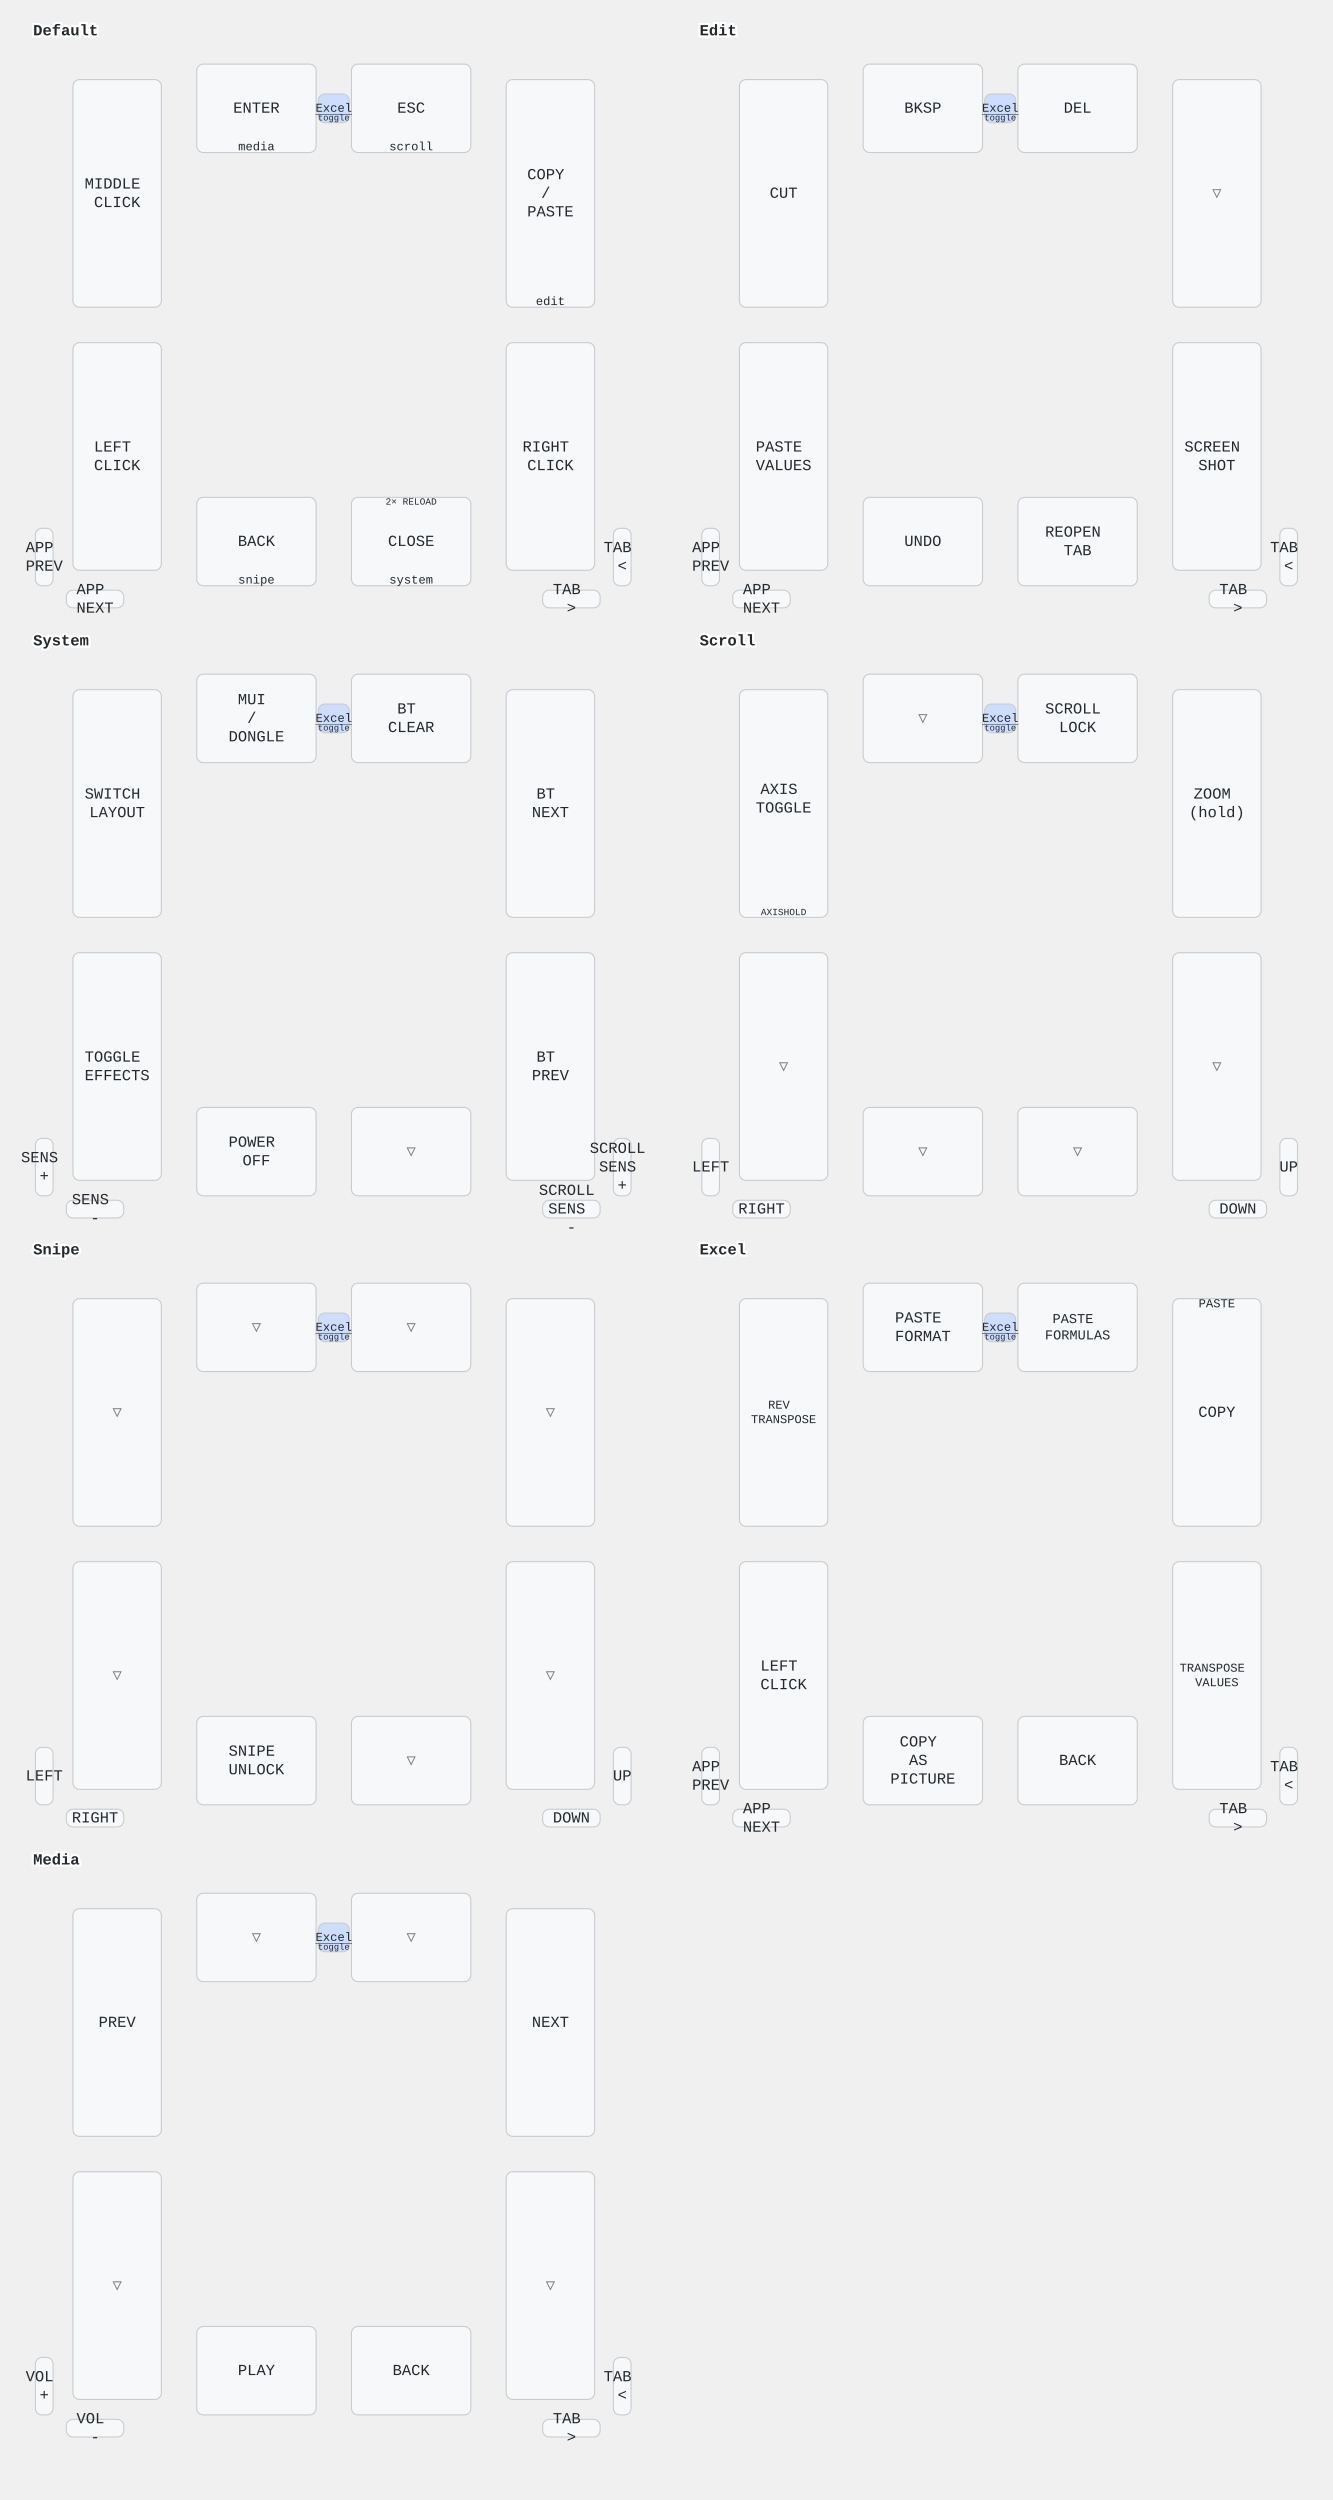
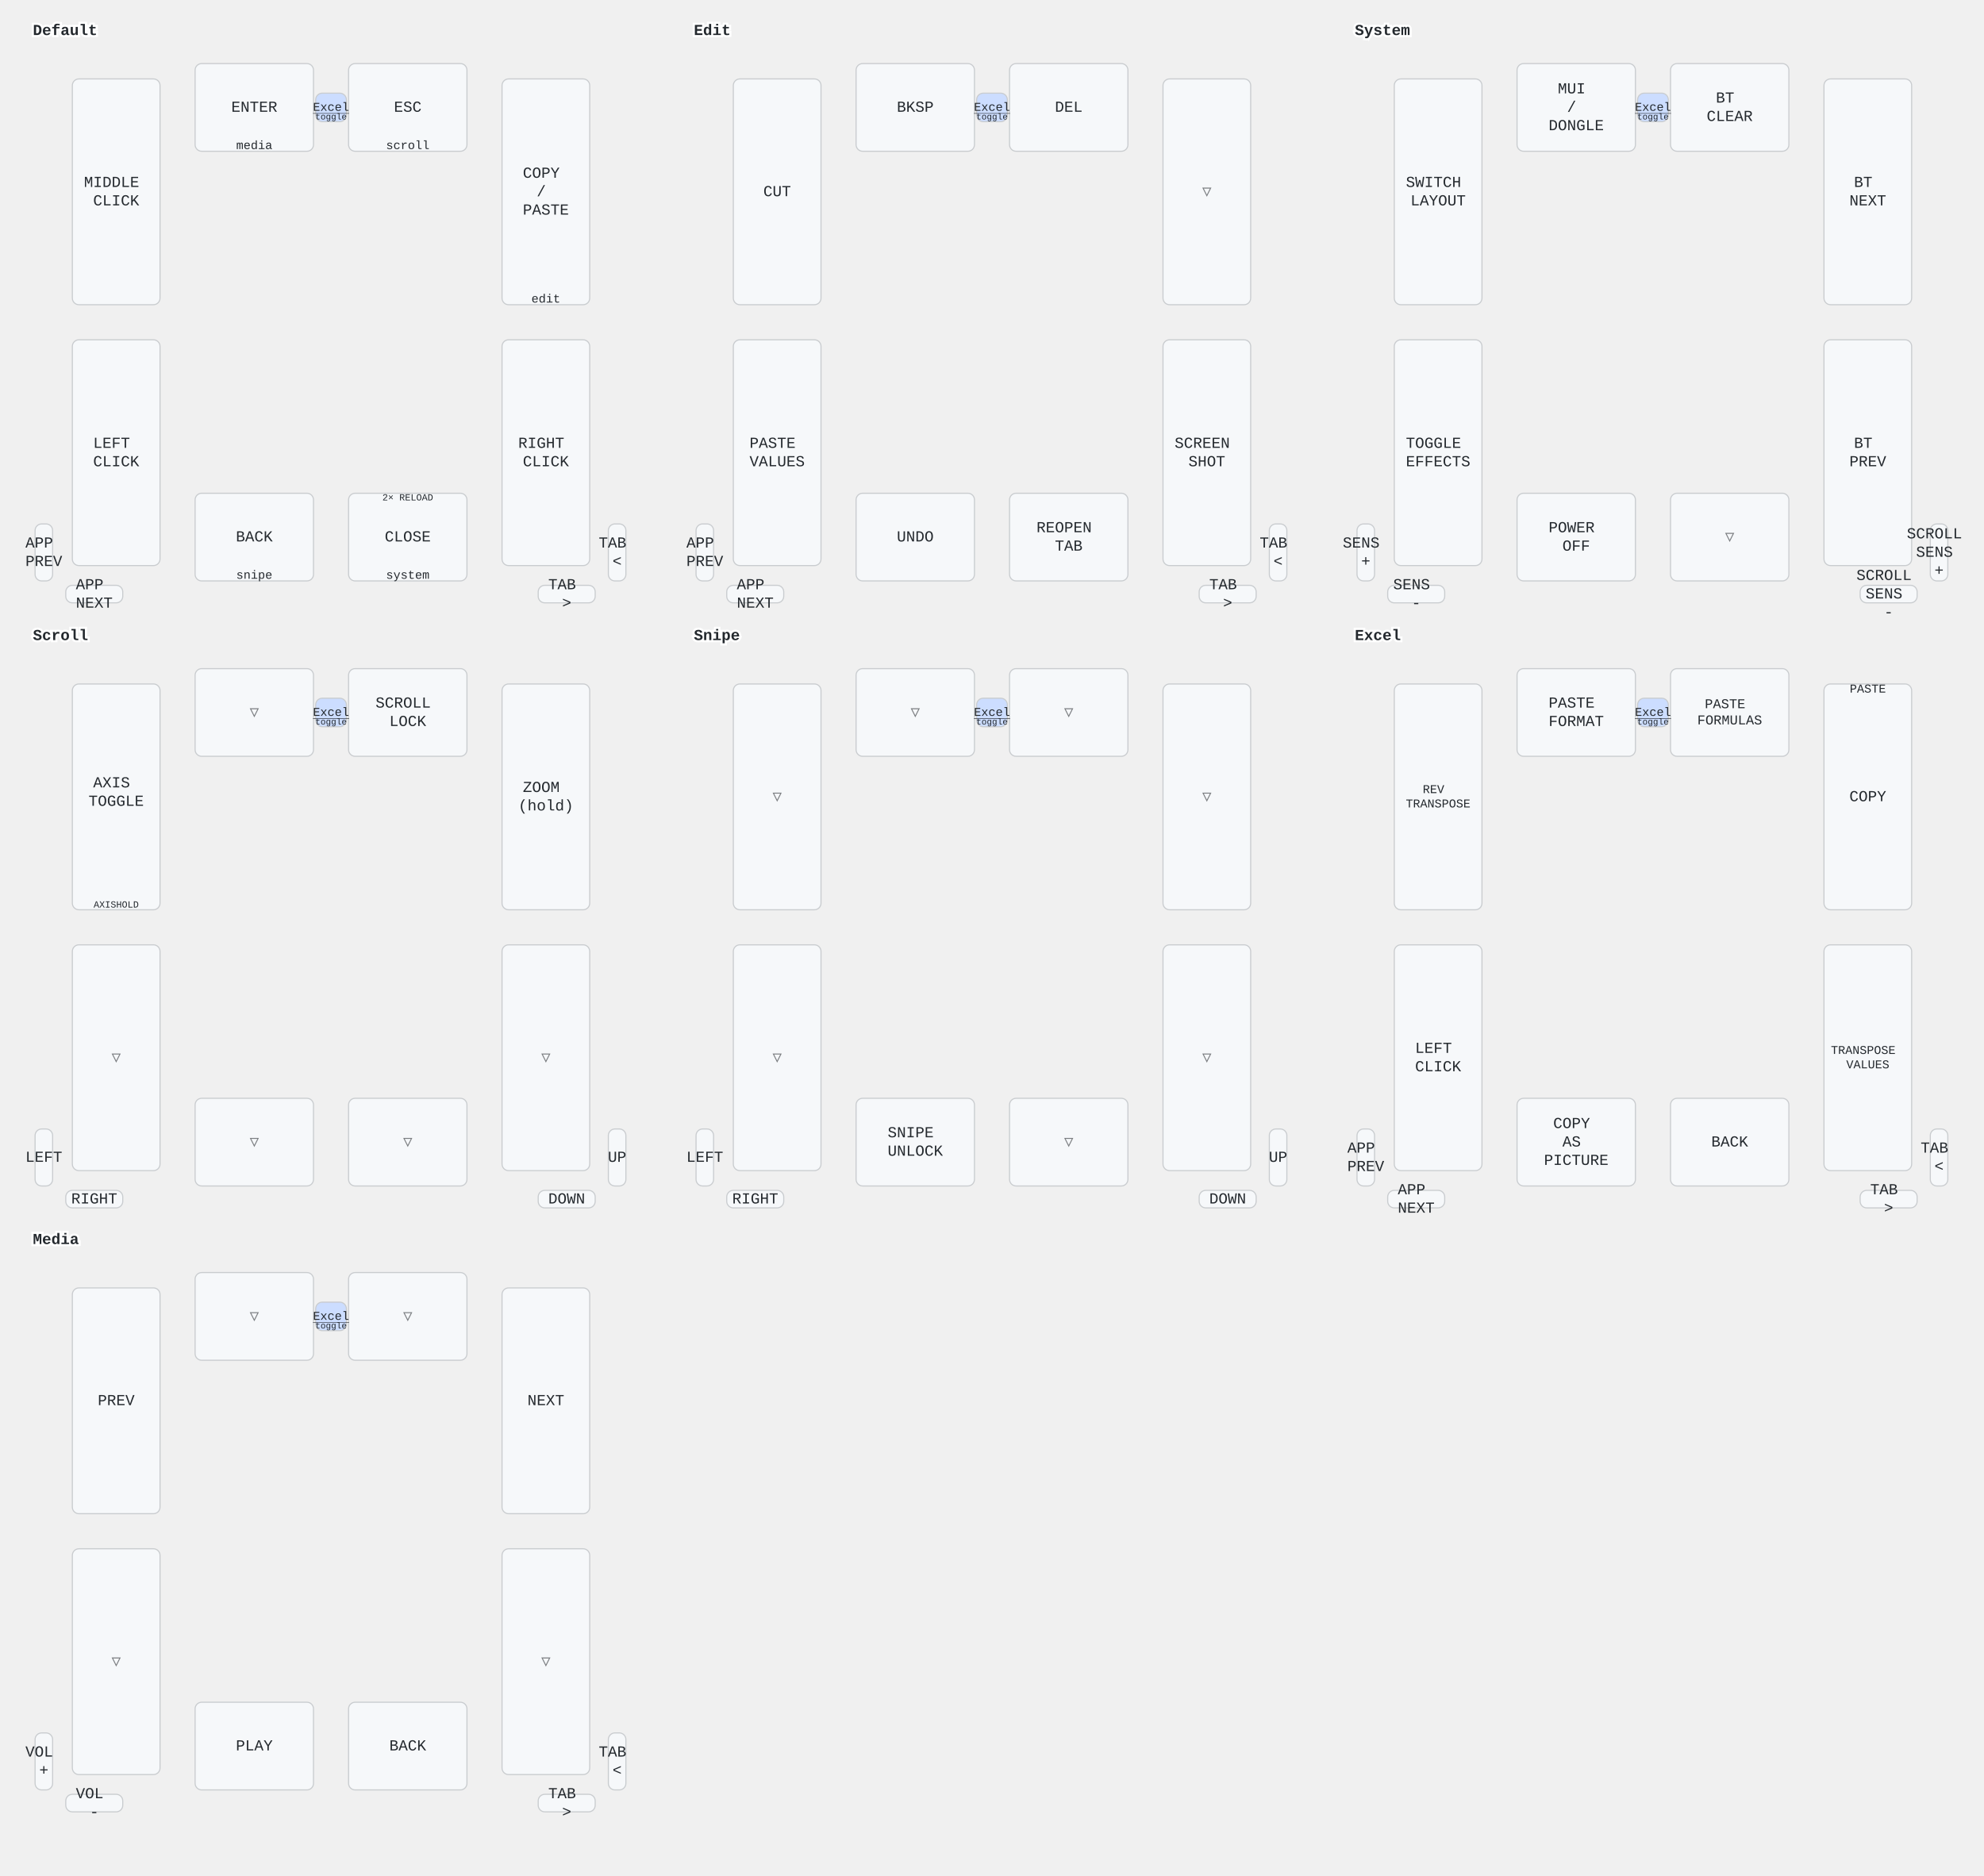
- <svg xmlns="http://www.w3.org/2000/svg" width="1206" height="2262" viewBox="0 0 1206 2262" class="keymap">
+ <svg xmlns="http://www.w3.org/2000/svg" width="1810" height="1711" viewBox="0 0 1810 1711" class="keymap">
  <style>/* inherit to force styles through use tags */
svg path {
    fill: inherit;
}

/* font and background color specifications */
svg.keymap {
    font-family: SFMono-Regular,Consolas,Liberation Mono,Menlo,monospace;
    font-size: 14px;
    font-kerning: normal;
    text-rendering: optimizeLegibility;
    fill: #24292e;
}

/* default key styling */
rect.key {
    fill: #f6f8fa;
}

rect.key, rect.combo {
    stroke: #c9cccf;
    stroke-width: 1;
}

/* default key side styling, only used is draw_key_sides is set */
rect.side {
    filter: brightness(90%);
}

/* color accent for combo boxes */
rect.combo, rect.combo-separate {
    fill: #cdf;
}

/* color accent for held keys */
rect.held, rect.combo.held {
    fill: #fdd;
}

/* color accent for ghost (optional) keys */
rect.ghost, rect.combo.ghost {
    stroke-dasharray: 4, 4;
    stroke-width: 2;
}

text {
    text-anchor: middle;
    dominant-baseline: middle;
}

/* styling for layer labels */
text.label {
    font-weight: bold;
    text-anchor: start;
    stroke: white;
    stroke-width: 4;
    paint-order: stroke;
}

/* styling for optional footer */
text.footer {
    text-anchor: end;
    dominant-baseline: auto;
    stroke: white;
    stroke-width: 4;
    paint-order: stroke;
}

/* styling for combo tap, and key non-tap label text */
text.combo, text.hold, text.shifted, text.left, text.right, text.tl, text.tr, text.bl, text.br {
    font-size: 11px;
}

text.hold, text.bl, text.br {
    text-anchor: middle;
    dominant-baseline: auto;
}

text.shifted, text.tl, text.tr {
    text-anchor: middle;
    dominant-baseline: hanging;
}

text.left, text.tl, text.bl {
    text-anchor: start;
}

text.right, text.tr, text.br {
    text-anchor: end;
}

text.layer-activator {
    text-decoration: underline;
}

/* styling for hold/shifted label text in combo box */
text.combo.hold, text.combo.shifted, text.combo.left, text.combo.right {
    font-size: 8px;
}

/* lighter symbol for transparent keys */
text.trans {
    fill: #7b7e81;
}

/* styling for combo dendrons */
path.combo {
    stroke-width: 1;
    stroke: gray;
    fill: none;
}

/* Start Tabler Icons Cleanup */
/* cannot use height/width with glyphs */
.icon-tabler &gt; path {
    fill: inherit;
    stroke: inherit;
    stroke-width: 2;
}
/* hide tabler's default box */
.icon-tabler &gt; path[stroke="none"][fill="none"] {
    visibility: hidden;
}
/* End Tabler Icons Cleanup */
</style>
  <g transform="translate(30, 0)" class="layer-Default">
    <text x="0" y="28" class="label" id="Default">Default</text>
    <g transform="translate(0, 56)">
      <g transform="translate(202, 42)" class="key keypos-0">
        <rect rx="6" ry="6" x="-54" y="-40" width="108" height="80" class="key" />
        <text x="0" y="0" class="key tap">ENTER</text>
        <text x="0" y="38" class="key hold">media</text>
      </g>
      <g transform="translate(342, 42)" class="key keypos-1">
        <rect rx="6" ry="6" x="-54" y="-40" width="108" height="80" class="key" />
        <text x="0" y="0" class="key tap">ESC</text>
        <text x="0" y="38" class="key hold">scroll</text>
      </g>
      <g transform="translate(76, 119)" class="key keypos-2">
        <rect rx="6" ry="6" x="-40" y="-103" width="80" height="206" class="key" />
        <text x="0" y="0" class="key tap">
          <tspan x="0" dy="-0.6em">MIDDLE</tspan>
          <tspan x="0" dy="1.2em">CLICK</tspan>
        </text>
      </g>
      <g transform="translate(468, 119)" class="key keypos-3">
        <rect rx="6" ry="6" x="-40" y="-103" width="80" height="206" class="key" />
        <text x="0" y="0" class="key tap">
          <tspan x="0" dy="-1.2em">COPY</tspan>
          <tspan x="0" dy="1.2em">/</tspan>
          <tspan x="0" dy="1.2em">PASTE</tspan>
        </text>
        <text x="0" y="101" class="key hold">edit</text>
      </g>
      <g transform="translate(76, 357)" class="key keypos-4">
        <rect rx="6" ry="6" x="-40" y="-103" width="80" height="206" class="key" />
        <text x="0" y="0" class="key tap">
          <tspan x="0" dy="-0.6em">LEFT</tspan>
          <tspan x="0" dy="1.2em">CLICK</tspan>
        </text>
      </g>
      <g transform="translate(468, 357)" class="key keypos-5">
        <rect rx="6" ry="6" x="-40" y="-103" width="80" height="206" class="key" />
        <text x="0" y="0" class="key tap">
          <tspan x="0" dy="-0.6em">RIGHT</tspan>
          <tspan x="0" dy="1.2em">CLICK</tspan>
        </text>
      </g>
      <g transform="translate(202, 434)" class="key keypos-6">
        <rect rx="6" ry="6" x="-54" y="-40" width="108" height="80" class="key" />
        <text x="0" y="0" class="key tap">BACK</text>
        <text x="0" y="38" class="key hold">snipe</text>
      </g>
      <g transform="translate(342, 434)" class="key keypos-7">
        <rect rx="6" ry="6" x="-54" y="-40" width="108" height="80" class="key" />
        <text x="0" y="0" class="key tap">CLOSE</text>
        <text x="0" y="38" class="key hold">system</text>
        <text x="0" y="-38" class="key shifted">
          <tspan style="font-size: 78%">2× RELOAD</tspan>
        </text>
      </g>
      <g transform="translate(10, 448)" class="key keypos-8">
        <rect rx="6" ry="6" x="-8" y="-26" width="16" height="52" class="key" />
        <text x="0" y="0" class="key tap">
          <tspan x="0" dy="-0.6em">APP</tspan>
          <tspan x="0" dy="1.2em">PREV</tspan>
        </text>
      </g>
      <g transform="translate(533, 448)" class="key keypos-9">
        <rect rx="6" ry="6" x="-8" y="-26" width="16" height="52" class="key" />
        <text x="0" y="0" class="key tap">
          <tspan x="0" dy="-0.6em">TAB</tspan>
          <tspan x="0" dy="1.2em">&lt;</tspan>
        </text>
      </g>
      <g transform="translate(56, 486)" class="key keypos-10">
        <rect rx="6" ry="6" x="-26" y="-8" width="52" height="16" class="key" />
        <text x="0" y="0" class="key tap">
          <tspan x="0" dy="-0.6em">APP</tspan>
          <tspan x="0" dy="1.2em">NEXT</tspan>
        </text>
      </g>
      <g transform="translate(487, 486)" class="key keypos-11">
        <rect rx="6" ry="6" x="-26" y="-8" width="52" height="16" class="key" />
        <text x="0" y="0" class="key tap">
          <tspan x="0" dy="-0.6em">TAB</tspan>
          <tspan x="0" dy="1.2em">&gt;</tspan>
        </text>
      </g>
      <g class="combo combopos-0">
        <rect rx="6" ry="6" x="258" y="29" width="28" height="26" class="combo" />
        <a href="#Excel">
          <text x="272" y="42" class="combo tap layer-activator">Excel</text>
        </a>
        <text x="272" y="53" class="combo hold">toggle</text>
      </g>
    </g>
  </g>
  <g transform="translate(633, 0)" class="layer-Edit">
    <text x="0" y="28" class="label" id="Edit">Edit</text>
    <g transform="translate(0, 56)">
      <g transform="translate(202, 42)" class="key keypos-0">
        <rect rx="6" ry="6" x="-54" y="-40" width="108" height="80" class="key" />
        <text x="0" y="0" class="key tap">BKSP</text>
      </g>
      <g transform="translate(342, 42)" class="key keypos-1">
        <rect rx="6" ry="6" x="-54" y="-40" width="108" height="80" class="key" />
        <text x="0" y="0" class="key tap">DEL</text>
      </g>
      <g transform="translate(76, 119)" class="key keypos-2">
        <rect rx="6" ry="6" x="-40" y="-103" width="80" height="206" class="key" />
        <text x="0" y="0" class="key tap">CUT</text>
      </g>
      <g transform="translate(468, 119)" class="key trans keypos-3">
        <rect rx="6" ry="6" x="-40" y="-103" width="80" height="206" class="key trans" />
        <text x="0" y="0" class="key trans tap">▽</text>
      </g>
      <g transform="translate(76, 357)" class="key keypos-4">
        <rect rx="6" ry="6" x="-40" y="-103" width="80" height="206" class="key" />
        <text x="0" y="0" class="key tap">
          <tspan x="0" dy="-0.6em">PASTE</tspan>
          <tspan x="0" dy="1.2em">VALUES</tspan>
        </text>
      </g>
      <g transform="translate(468, 357)" class="key keypos-5">
        <rect rx="6" ry="6" x="-40" y="-103" width="80" height="206" class="key" />
        <text x="0" y="0" class="key tap">
          <tspan x="0" dy="-0.6em">SCREEN</tspan>
          <tspan x="0" dy="1.2em">SHOT</tspan>
        </text>
      </g>
      <g transform="translate(202, 434)" class="key keypos-6">
        <rect rx="6" ry="6" x="-54" y="-40" width="108" height="80" class="key" />
        <text x="0" y="0" class="key tap">UNDO</text>
      </g>
      <g transform="translate(342, 434)" class="key keypos-7">
        <rect rx="6" ry="6" x="-54" y="-40" width="108" height="80" class="key" />
        <text x="0" y="0" class="key tap">
          <tspan x="0" dy="-0.6em">REOPEN</tspan>
          <tspan x="0" dy="1.2em">TAB</tspan>
        </text>
      </g>
      <g transform="translate(10, 448)" class="key keypos-8">
        <rect rx="6" ry="6" x="-8" y="-26" width="16" height="52" class="key" />
        <text x="0" y="0" class="key tap">
          <tspan x="0" dy="-0.6em">APP</tspan>
          <tspan x="0" dy="1.2em">PREV</tspan>
        </text>
      </g>
      <g transform="translate(533, 448)" class="key keypos-9">
        <rect rx="6" ry="6" x="-8" y="-26" width="16" height="52" class="key" />
        <text x="0" y="0" class="key tap">
          <tspan x="0" dy="-0.6em">TAB</tspan>
          <tspan x="0" dy="1.2em">&lt;</tspan>
        </text>
      </g>
      <g transform="translate(56, 486)" class="key keypos-10">
        <rect rx="6" ry="6" x="-26" y="-8" width="52" height="16" class="key" />
        <text x="0" y="0" class="key tap">
          <tspan x="0" dy="-0.6em">APP</tspan>
          <tspan x="0" dy="1.2em">NEXT</tspan>
        </text>
      </g>
      <g transform="translate(487, 486)" class="key keypos-11">
        <rect rx="6" ry="6" x="-26" y="-8" width="52" height="16" class="key" />
        <text x="0" y="0" class="key tap">
          <tspan x="0" dy="-0.6em">TAB</tspan>
          <tspan x="0" dy="1.2em">&gt;</tspan>
        </text>
      </g>
      <g class="combo combopos-0">
        <rect rx="6" ry="6" x="258" y="29" width="28" height="26" class="combo" />
        <a href="#Excel">
          <text x="272" y="42" class="combo tap layer-activator">Excel</text>
        </a>
        <text x="272" y="53" class="combo hold">toggle</text>
      </g>
    </g>
  </g>
-   <g transform="translate(30, 552)" class="layer-System">
+   <g transform="translate(1236, 0)" class="layer-System">
    <text x="0" y="28" class="label" id="System">System</text>
    <g transform="translate(0, 56)">
      <g transform="translate(202, 42)" class="key keypos-0">
        <rect rx="6" ry="6" x="-54" y="-40" width="108" height="80" class="key" />
        <text x="0" y="0" class="key tap">
          <tspan x="0" dy="-1.2em">MUI</tspan>
          <tspan x="0" dy="1.2em">/</tspan>
          <tspan x="0" dy="1.2em">DONGLE</tspan>
        </text>
      </g>
      <g transform="translate(342, 42)" class="key keypos-1">
        <rect rx="6" ry="6" x="-54" y="-40" width="108" height="80" class="key" />
        <text x="0" y="0" class="key tap">
          <tspan x="0" dy="-0.6em">BT</tspan>
          <tspan x="0" dy="1.2em">CLEAR</tspan>
        </text>
      </g>
      <g transform="translate(76, 119)" class="key keypos-2">
        <rect rx="6" ry="6" x="-40" y="-103" width="80" height="206" class="key" />
        <text x="0" y="0" class="key tap">
          <tspan x="0" dy="-0.6em">SWITCH</tspan>
          <tspan x="0" dy="1.2em">LAYOUT</tspan>
        </text>
      </g>
      <g transform="translate(468, 119)" class="key keypos-3">
        <rect rx="6" ry="6" x="-40" y="-103" width="80" height="206" class="key" />
        <text x="0" y="0" class="key tap">
          <tspan x="0" dy="-0.6em">BT</tspan>
          <tspan x="0" dy="1.2em">NEXT</tspan>
        </text>
      </g>
      <g transform="translate(76, 357)" class="key keypos-4">
        <rect rx="6" ry="6" x="-40" y="-103" width="80" height="206" class="key" />
        <text x="0" y="0" class="key tap">
          <tspan x="0" dy="-0.6em">TOGGLE</tspan>
          <tspan x="0" dy="1.2em">EFFECTS</tspan>
        </text>
      </g>
      <g transform="translate(468, 357)" class="key keypos-5">
        <rect rx="6" ry="6" x="-40" y="-103" width="80" height="206" class="key" />
        <text x="0" y="0" class="key tap">
          <tspan x="0" dy="-0.6em">BT</tspan>
          <tspan x="0" dy="1.2em">PREV</tspan>
        </text>
      </g>
      <g transform="translate(202, 434)" class="key keypos-6">
        <rect rx="6" ry="6" x="-54" y="-40" width="108" height="80" class="key" />
        <text x="0" y="0" class="key tap">
          <tspan x="0" dy="-0.6em">POWER</tspan>
          <tspan x="0" dy="1.2em">OFF</tspan>
        </text>
      </g>
      <g transform="translate(342, 434)" class="key trans keypos-7">
        <rect rx="6" ry="6" x="-54" y="-40" width="108" height="80" class="key trans" />
        <text x="0" y="0" class="key trans tap">▽</text>
      </g>
      <g transform="translate(10, 448)" class="key keypos-8">
        <rect rx="6" ry="6" x="-8" y="-26" width="16" height="52" class="key" />
        <text x="0" y="0" class="key tap">
          <tspan x="0" dy="-0.6em">SENS</tspan>
          <tspan x="0" dy="1.2em">+</tspan>
        </text>
      </g>
      <g transform="translate(533, 448)" class="key keypos-9">
        <rect rx="6" ry="6" x="-8" y="-26" width="16" height="52" class="key" />
        <text x="0" y="0" class="key tap">
          <tspan x="0" dy="-1.2em">SCROLL</tspan>
          <tspan x="0" dy="1.2em">SENS</tspan>
          <tspan x="0" dy="1.2em">+</tspan>
        </text>
      </g>
      <g transform="translate(56, 486)" class="key keypos-10">
        <rect rx="6" ry="6" x="-26" y="-8" width="52" height="16" class="key" />
        <text x="0" y="0" class="key tap">
          <tspan x="0" dy="-0.6em">SENS</tspan>
          <tspan x="0" dy="1.2em">-</tspan>
        </text>
      </g>
      <g transform="translate(487, 486)" class="key keypos-11">
        <rect rx="6" ry="6" x="-26" y="-8" width="52" height="16" class="key" />
        <text x="0" y="0" class="key tap">
          <tspan x="0" dy="-1.2em">SCROLL</tspan>
          <tspan x="0" dy="1.2em">SENS</tspan>
          <tspan x="0" dy="1.2em">-</tspan>
        </text>
      </g>
      <g class="combo combopos-0">
        <rect rx="6" ry="6" x="258" y="29" width="28" height="26" class="combo" />
        <a href="#Excel">
          <text x="272" y="42" class="combo tap layer-activator">Excel</text>
        </a>
        <text x="272" y="53" class="combo hold">toggle</text>
      </g>
    </g>
  </g>
-   <g transform="translate(633, 552)" class="layer-Scroll">
+   <g transform="translate(30, 552)" class="layer-Scroll">
    <text x="0" y="28" class="label" id="Scroll">Scroll</text>
    <g transform="translate(0, 56)">
      <g transform="translate(202, 42)" class="key trans keypos-0">
        <rect rx="6" ry="6" x="-54" y="-40" width="108" height="80" class="key trans" />
        <text x="0" y="0" class="key trans tap">▽</text>
      </g>
      <g transform="translate(342, 42)" class="key keypos-1">
        <rect rx="6" ry="6" x="-54" y="-40" width="108" height="80" class="key" />
        <text x="0" y="0" class="key tap">
          <tspan x="0" dy="-0.6em">SCROLL</tspan>
          <tspan x="0" dy="1.2em">LOCK</tspan>
        </text>
      </g>
      <g transform="translate(76, 119)" class="key keypos-2">
        <rect rx="6" ry="6" x="-40" y="-103" width="80" height="206" class="key" />
        <text x="0" y="0" class="key tap">
          <tspan x="0" dy="-0.9em">AXIS</tspan>
          <tspan x="0" dy="1.2em">TOGGLE</tspan>
        </text>
        <text x="0" y="101" class="key hold">
          <tspan style="font-size: 78%">AXIS
HOLD</tspan>
        </text>
      </g>
      <g transform="translate(468, 119)" class="key keypos-3">
        <rect rx="6" ry="6" x="-40" y="-103" width="80" height="206" class="key" />
        <text x="0" y="0" class="key tap">
          <tspan x="0" dy="-0.6em">ZOOM</tspan>
          <tspan x="0" dy="1.2em">(hold)</tspan>
        </text>
      </g>
      <g transform="translate(76, 357)" class="key trans keypos-4">
        <rect rx="6" ry="6" x="-40" y="-103" width="80" height="206" class="key trans" />
        <text x="0" y="0" class="key trans tap">▽</text>
      </g>
      <g transform="translate(468, 357)" class="key trans keypos-5">
        <rect rx="6" ry="6" x="-40" y="-103" width="80" height="206" class="key trans" />
        <text x="0" y="0" class="key trans tap">▽</text>
      </g>
      <g transform="translate(202, 434)" class="key trans keypos-6">
        <rect rx="6" ry="6" x="-54" y="-40" width="108" height="80" class="key trans" />
        <text x="0" y="0" class="key trans tap">▽</text>
      </g>
      <g transform="translate(342, 434)" class="key trans keypos-7">
        <rect rx="6" ry="6" x="-54" y="-40" width="108" height="80" class="key trans" />
        <text x="0" y="0" class="key trans tap">▽</text>
      </g>
      <g transform="translate(10, 448)" class="key keypos-8">
        <rect rx="6" ry="6" x="-8" y="-26" width="16" height="52" class="key" />
        <text x="0" y="0" class="key tap">LEFT</text>
      </g>
      <g transform="translate(533, 448)" class="key keypos-9">
        <rect rx="6" ry="6" x="-8" y="-26" width="16" height="52" class="key" />
        <text x="0" y="0" class="key tap">UP</text>
      </g>
      <g transform="translate(56, 486)" class="key keypos-10">
        <rect rx="6" ry="6" x="-26" y="-8" width="52" height="16" class="key" />
        <text x="0" y="0" class="key tap">RIGHT</text>
      </g>
      <g transform="translate(487, 486)" class="key keypos-11">
        <rect rx="6" ry="6" x="-26" y="-8" width="52" height="16" class="key" />
        <text x="0" y="0" class="key tap">DOWN</text>
      </g>
      <g class="combo combopos-0">
        <rect rx="6" ry="6" x="258" y="29" width="28" height="26" class="combo" />
        <a href="#Excel">
          <text x="272" y="42" class="combo tap layer-activator">Excel</text>
        </a>
        <text x="272" y="53" class="combo hold">toggle</text>
      </g>
    </g>
  </g>
-   <g transform="translate(30, 1103)" class="layer-Snipe">
+   <g transform="translate(633, 552)" class="layer-Snipe">
    <text x="0" y="28" class="label" id="Snipe">Snipe</text>
    <g transform="translate(0, 56)">
      <g transform="translate(202, 42)" class="key trans keypos-0">
        <rect rx="6" ry="6" x="-54" y="-40" width="108" height="80" class="key trans" />
        <text x="0" y="0" class="key trans tap">▽</text>
      </g>
      <g transform="translate(342, 42)" class="key trans keypos-1">
        <rect rx="6" ry="6" x="-54" y="-40" width="108" height="80" class="key trans" />
        <text x="0" y="0" class="key trans tap">▽</text>
      </g>
      <g transform="translate(76, 119)" class="key trans keypos-2">
        <rect rx="6" ry="6" x="-40" y="-103" width="80" height="206" class="key trans" />
        <text x="0" y="0" class="key trans tap">▽</text>
      </g>
      <g transform="translate(468, 119)" class="key trans keypos-3">
        <rect rx="6" ry="6" x="-40" y="-103" width="80" height="206" class="key trans" />
        <text x="0" y="0" class="key trans tap">▽</text>
      </g>
      <g transform="translate(76, 357)" class="key trans keypos-4">
        <rect rx="6" ry="6" x="-40" y="-103" width="80" height="206" class="key trans" />
        <text x="0" y="0" class="key trans tap">▽</text>
      </g>
      <g transform="translate(468, 357)" class="key trans keypos-5">
        <rect rx="6" ry="6" x="-40" y="-103" width="80" height="206" class="key trans" />
        <text x="0" y="0" class="key trans tap">▽</text>
      </g>
      <g transform="translate(202, 434)" class="key keypos-6">
        <rect rx="6" ry="6" x="-54" y="-40" width="108" height="80" class="key" />
        <text x="0" y="0" class="key tap">
          <tspan x="0" dy="-0.6em">SNIPE</tspan>
          <tspan x="0" dy="1.2em">UNLOCK</tspan>
        </text>
      </g>
      <g transform="translate(342, 434)" class="key trans keypos-7">
        <rect rx="6" ry="6" x="-54" y="-40" width="108" height="80" class="key trans" />
        <text x="0" y="0" class="key trans tap">▽</text>
      </g>
      <g transform="translate(10, 448)" class="key keypos-8">
        <rect rx="6" ry="6" x="-8" y="-26" width="16" height="52" class="key" />
        <text x="0" y="0" class="key tap">LEFT</text>
      </g>
      <g transform="translate(533, 448)" class="key keypos-9">
        <rect rx="6" ry="6" x="-8" y="-26" width="16" height="52" class="key" />
        <text x="0" y="0" class="key tap">UP</text>
      </g>
      <g transform="translate(56, 486)" class="key keypos-10">
        <rect rx="6" ry="6" x="-26" y="-8" width="52" height="16" class="key" />
        <text x="0" y="0" class="key tap">RIGHT</text>
      </g>
      <g transform="translate(487, 486)" class="key keypos-11">
        <rect rx="6" ry="6" x="-26" y="-8" width="52" height="16" class="key" />
        <text x="0" y="0" class="key tap">DOWN</text>
      </g>
      <g class="combo combopos-0">
        <rect rx="6" ry="6" x="258" y="29" width="28" height="26" class="combo" />
        <a href="#Excel">
          <text x="272" y="42" class="combo tap layer-activator">Excel</text>
        </a>
        <text x="272" y="53" class="combo hold">toggle</text>
      </g>
    </g>
  </g>
-   <g transform="translate(633, 1103)" class="layer-Excel">
+   <g transform="translate(1236, 552)" class="layer-Excel">
    <text x="0" y="28" class="label" id="Excel">Excel</text>
    <g transform="translate(0, 56)">
      <g transform="translate(202, 42)" class="key keypos-0">
        <rect rx="6" ry="6" x="-54" y="-40" width="108" height="80" class="key" />
        <text x="0" y="0" class="key tap">
          <tspan x="0" dy="-0.6em">PASTE</tspan>
          <tspan x="0" dy="1.2em">FORMAT</tspan>
        </text>
      </g>
      <g transform="translate(342, 42)" class="key keypos-1">
        <rect rx="6" ry="6" x="-54" y="-40" width="108" height="80" class="key" />
        <text x="0" y="0" class="key tap">
          <tspan x="0" dy="-0.6em" style="font-size: 88%">PASTE</tspan>
          <tspan x="0" dy="1.2em" style="font-size: 88%">FORMULAS</tspan>
        </text>
      </g>
      <g transform="translate(76, 119)" class="key keypos-2">
        <rect rx="6" ry="6" x="-40" y="-103" width="80" height="206" class="key" />
        <text x="0" y="0" class="key tap">
          <tspan x="0" dy="-0.6em" style="font-size: 78%">REV</tspan>
          <tspan x="0" dy="1.2em" style="font-size: 78%">TRANSPOSE</tspan>
        </text>
      </g>
      <g transform="translate(468, 119)" class="key keypos-3">
        <rect rx="6" ry="6" x="-40" y="-103" width="80" height="206" class="key" />
        <text x="0" y="0" class="key tap">COPY</text>
        <text x="0" y="-101" class="key shifted">PASTE</text>
      </g>
      <g transform="translate(76, 357)" class="key keypos-4">
        <rect rx="6" ry="6" x="-40" y="-103" width="80" height="206" class="key" />
        <text x="0" y="0" class="key tap">
          <tspan x="0" dy="-0.6em">LEFT</tspan>
          <tspan x="0" dy="1.2em">CLICK</tspan>
        </text>
      </g>
      <g transform="translate(468, 357)" class="key keypos-5">
        <rect rx="6" ry="6" x="-40" y="-103" width="80" height="206" class="key" />
        <text x="0" y="0" class="key tap">
          <tspan x="0" dy="-0.6em" style="font-size: 78%">TRANSPOSE</tspan>
          <tspan x="0" dy="1.2em" style="font-size: 78%">VALUES</tspan>
        </text>
      </g>
      <g transform="translate(202, 434)" class="key keypos-6">
        <rect rx="6" ry="6" x="-54" y="-40" width="108" height="80" class="key" />
        <text x="0" y="0" class="key tap">
          <tspan x="0" dy="-1.2em">COPY</tspan>
          <tspan x="0" dy="1.2em">AS</tspan>
          <tspan x="0" dy="1.2em">PICTURE</tspan>
        </text>
      </g>
      <g transform="translate(342, 434)" class="key keypos-7">
        <rect rx="6" ry="6" x="-54" y="-40" width="108" height="80" class="key" />
        <text x="0" y="0" class="key tap">BACK</text>
      </g>
      <g transform="translate(10, 448)" class="key keypos-8">
        <rect rx="6" ry="6" x="-8" y="-26" width="16" height="52" class="key" />
        <text x="0" y="0" class="key tap">
          <tspan x="0" dy="-0.6em">APP</tspan>
          <tspan x="0" dy="1.2em">PREV</tspan>
        </text>
      </g>
      <g transform="translate(533, 448)" class="key keypos-9">
        <rect rx="6" ry="6" x="-8" y="-26" width="16" height="52" class="key" />
        <text x="0" y="0" class="key tap">
          <tspan x="0" dy="-0.6em">TAB</tspan>
          <tspan x="0" dy="1.2em">&lt;</tspan>
        </text>
      </g>
      <g transform="translate(56, 486)" class="key keypos-10">
        <rect rx="6" ry="6" x="-26" y="-8" width="52" height="16" class="key" />
        <text x="0" y="0" class="key tap">
          <tspan x="0" dy="-0.6em">APP</tspan>
          <tspan x="0" dy="1.2em">NEXT</tspan>
        </text>
      </g>
      <g transform="translate(487, 486)" class="key keypos-11">
        <rect rx="6" ry="6" x="-26" y="-8" width="52" height="16" class="key" />
        <text x="0" y="0" class="key tap">
          <tspan x="0" dy="-0.6em">TAB</tspan>
          <tspan x="0" dy="1.2em">&gt;</tspan>
        </text>
      </g>
      <g class="combo combopos-0">
        <rect rx="6" ry="6" x="258" y="29" width="28" height="26" class="combo" />
        <a href="#Excel">
          <text x="272" y="42" class="combo tap layer-activator">Excel</text>
        </a>
        <text x="272" y="53" class="combo hold">toggle</text>
      </g>
    </g>
  </g>
-   <g transform="translate(30, 1655)" class="layer-Media">
+   <g transform="translate(30, 1103)" class="layer-Media">
    <text x="0" y="28" class="label" id="Media">Media</text>
    <g transform="translate(0, 56)">
      <g transform="translate(202, 42)" class="key trans keypos-0">
        <rect rx="6" ry="6" x="-54" y="-40" width="108" height="80" class="key trans" />
        <text x="0" y="0" class="key trans tap">▽</text>
      </g>
      <g transform="translate(342, 42)" class="key trans keypos-1">
        <rect rx="6" ry="6" x="-54" y="-40" width="108" height="80" class="key trans" />
        <text x="0" y="0" class="key trans tap">▽</text>
      </g>
      <g transform="translate(76, 119)" class="key keypos-2">
        <rect rx="6" ry="6" x="-40" y="-103" width="80" height="206" class="key" />
        <text x="0" y="0" class="key tap">PREV</text>
      </g>
      <g transform="translate(468, 119)" class="key keypos-3">
        <rect rx="6" ry="6" x="-40" y="-103" width="80" height="206" class="key" />
        <text x="0" y="0" class="key tap">NEXT</text>
      </g>
      <g transform="translate(76, 357)" class="key trans keypos-4">
        <rect rx="6" ry="6" x="-40" y="-103" width="80" height="206" class="key trans" />
        <text x="0" y="0" class="key trans tap">▽</text>
      </g>
      <g transform="translate(468, 357)" class="key trans keypos-5">
        <rect rx="6" ry="6" x="-40" y="-103" width="80" height="206" class="key trans" />
        <text x="0" y="0" class="key trans tap">▽</text>
      </g>
      <g transform="translate(202, 434)" class="key keypos-6">
        <rect rx="6" ry="6" x="-54" y="-40" width="108" height="80" class="key" />
        <text x="0" y="0" class="key tap">PLAY</text>
      </g>
      <g transform="translate(342, 434)" class="key keypos-7">
        <rect rx="6" ry="6" x="-54" y="-40" width="108" height="80" class="key" />
        <text x="0" y="0" class="key tap">BACK</text>
      </g>
      <g transform="translate(10, 448)" class="key keypos-8">
        <rect rx="6" ry="6" x="-8" y="-26" width="16" height="52" class="key" />
        <text x="0" y="0" class="key tap">
          <tspan x="0" dy="-0.6em">VOL</tspan>
          <tspan x="0" dy="1.2em">+</tspan>
        </text>
      </g>
      <g transform="translate(533, 448)" class="key keypos-9">
        <rect rx="6" ry="6" x="-8" y="-26" width="16" height="52" class="key" />
        <text x="0" y="0" class="key tap">
          <tspan x="0" dy="-0.6em">TAB</tspan>
          <tspan x="0" dy="1.2em">&lt;</tspan>
        </text>
      </g>
      <g transform="translate(56, 486)" class="key keypos-10">
        <rect rx="6" ry="6" x="-26" y="-8" width="52" height="16" class="key" />
        <text x="0" y="0" class="key tap">
          <tspan x="0" dy="-0.6em">VOL</tspan>
          <tspan x="0" dy="1.2em">-</tspan>
        </text>
      </g>
      <g transform="translate(487, 486)" class="key keypos-11">
        <rect rx="6" ry="6" x="-26" y="-8" width="52" height="16" class="key" />
        <text x="0" y="0" class="key tap">
          <tspan x="0" dy="-0.6em">TAB</tspan>
          <tspan x="0" dy="1.2em">&gt;</tspan>
        </text>
      </g>
      <g class="combo combopos-0">
        <rect rx="6" ry="6" x="258" y="29" width="28" height="26" class="combo" />
        <a href="#Excel">
          <text x="272" y="42" class="combo tap layer-activator">Excel</text>
        </a>
        <text x="272" y="53" class="combo hold">toggle</text>
      </g>
    </g>
  </g>
</svg>
